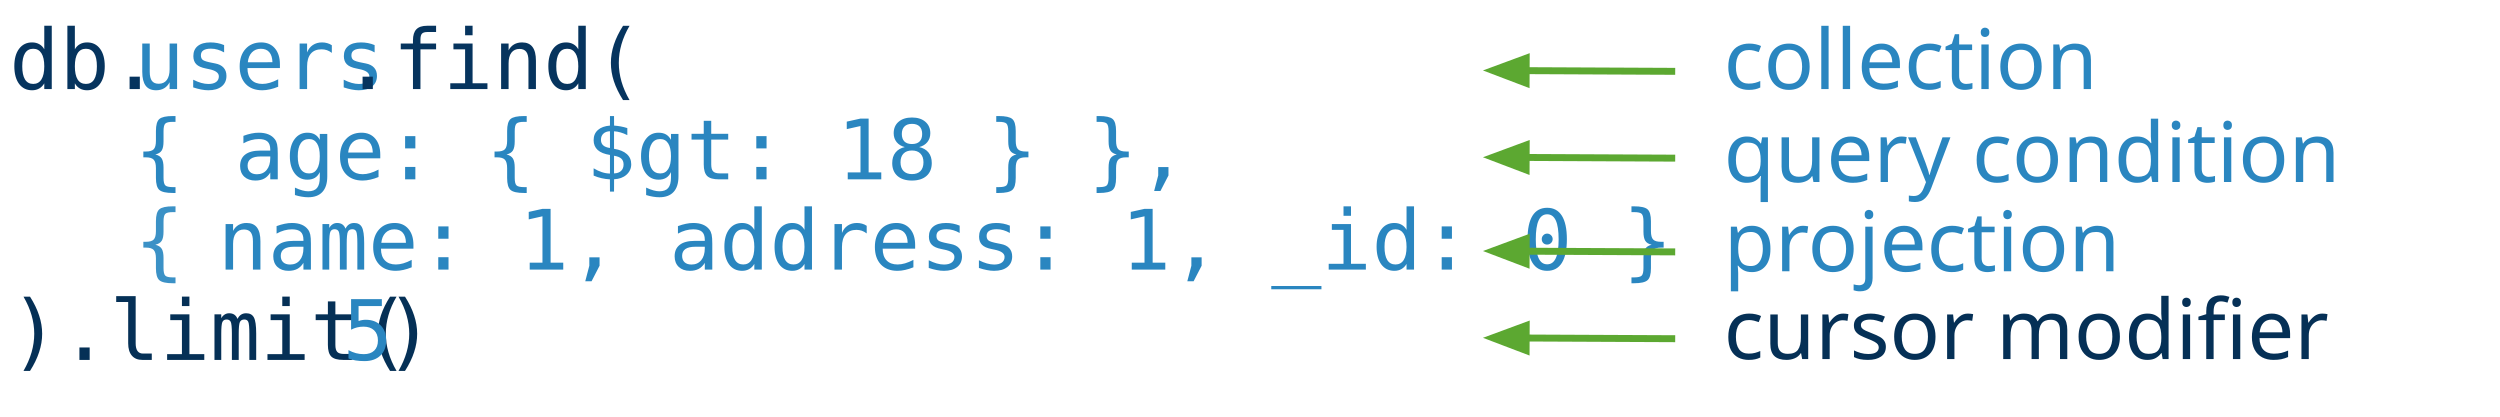
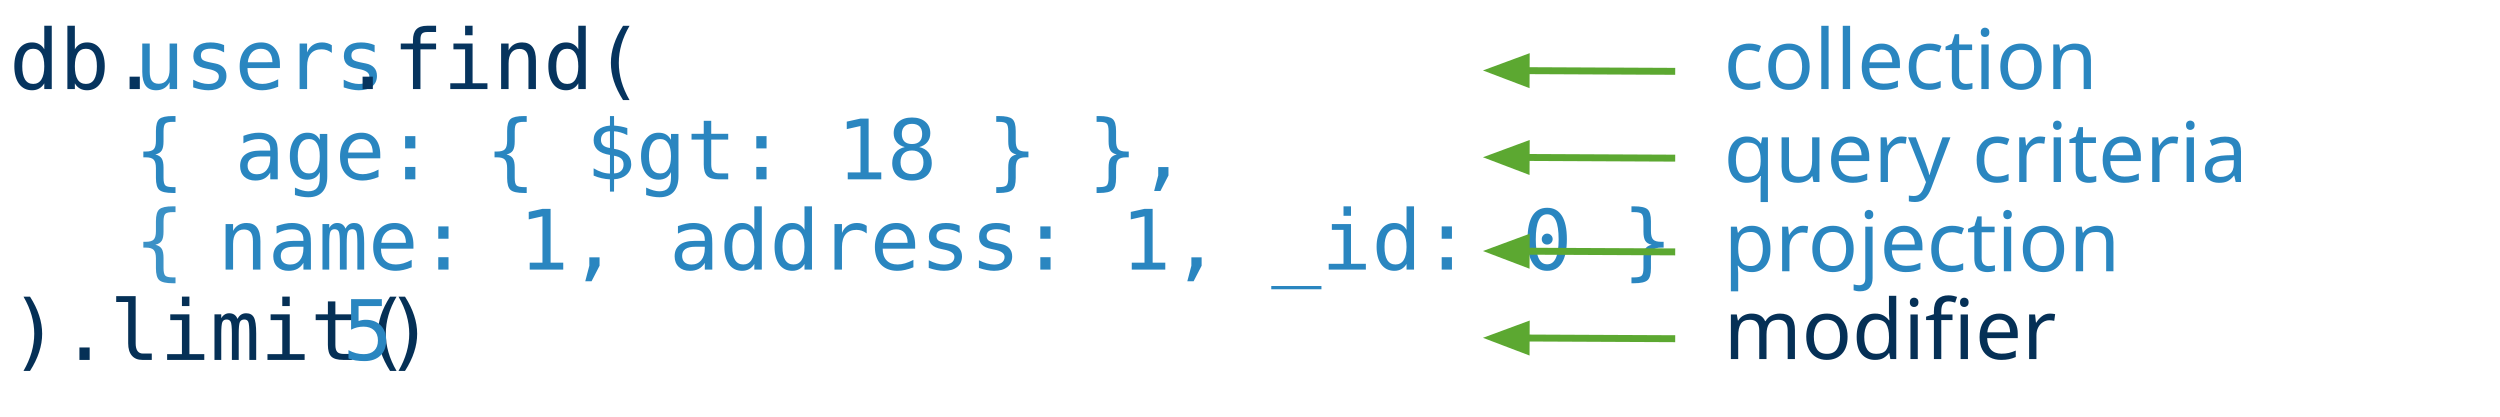
<svg xmlns="http://www.w3.org/2000/svg" version="1.1" x="0px" y="0px" width="720" height="120" viewBox="0, 0, 720, 120">
  <g id="Layer 1">
    <text transform="matrix(1, 0, 0, 1, 209.537, 62.295)">
      <tspan x="-206.846" y="-36.639" font-family="Inconsolata" font-size="24" fill="#06345E">db.</tspan>
      <tspan x="-170.846" y="-36.639" font-family="Inconsolata" font-size="24" fill="#2A86C0">users</tspan>
      <tspan x="-110.846" y="-36.639" font-family="Inconsolata" font-size="24" fill="#06345E">.find(</tspan>
      <tspan x="-206.846" y="-10.639" font-family="Inconsolata" font-size="24" fill="#D33907">   </tspan>
      <tspan x="-170.846" y="-10.639" font-family="Inconsolata" font-size="24" fill="#2A86C0">{ age: { $gt: 18 } }, </tspan>
      <tspan x="-206.846" y="15.361" font-family="Inconsolata" font-size="24" fill="#D33907">   </tspan>
      <tspan x="-170.846" y="15.361" font-family="Inconsolata" font-size="24" fill="#3B91C6">{</tspan>
      <tspan x="-158.846" y="15.361" font-family="Inconsolata" font-size="24" fill="#D33907"> </tspan>
      <tspan x="-146.846" y="15.361" font-family="Inconsolata" font-size="24" fill="#2A86C0">name: 1, address: 1, _id: 0 }</tspan>
      <tspan x="-206.846" y="41.361" font-family="Inconsolata" font-size="24" fill="#053056">).limit(</tspan>
      <tspan x="-110.846" y="41.361" font-family="Inconsolata" font-size="24" fill="#2A86C0">5</tspan>
      <tspan x="-98.846" y="41.361" font-family="Inconsolata" font-size="24" fill="#053056">)</tspan>
    </text>
    <g>
      <g>
        <path d="M482.459,20.547 L439.532,20.348" fill-opacity="0" stroke="#5CA831" stroke-width="2" />
        <path d="M439.549,16.748 L429.932,20.303 L439.516,23.948 z" fill="#5CA831" fill-opacity="1" stroke="#5CA831" stroke-width="2" stroke-opacity="1" />
      </g>
      <text transform="matrix(1, 0, 0, 1, 546.4, 18.156)">
        <tspan x="-49.957" y="7.5" font-family="GillSans" font-size="24" fill="#2A86C0">collection</tspan>
      </text>
    </g>
    <g>
      <g>
        <path d="M482.459,45.547 L439.532,45.348" fill-opacity="0" stroke="#5CA831" stroke-width="2" />
        <path d="M439.549,41.748 L429.932,45.303 L439.516,48.948 z" fill="#5CA831" fill-opacity="1" stroke="#5CA831" stroke-width="2" stroke-opacity="1" />
      </g>
      <text transform="matrix(1, 0, 0, 1, 576.174, 46.006)">
-         <tspan x="-79.73" y="6.414" font-family="GillSans" font-size="24" fill="#2A86C0">query condition</tspan>
+         <tspan x="-79.73" y="6.414" font-family="GillSans" font-size="24" fill="#2A86C0">query criteria</tspan>
      </text>
    </g>
    <g>
      <path d="M482.459,72.547 L439.532,72.348" fill-opacity="0" stroke="#5CA831" stroke-width="2" />
      <path d="M439.549,68.748 L429.932,72.303 L439.516,75.948 z" fill="#5CA831" fill-opacity="1" stroke="#5CA831" stroke-width="2" stroke-opacity="1" />
    </g>
    <text transform="matrix(1, 0, 0, 1, 576.174, 70.633)">
      <tspan x="-79.73" y="7.5" font-family="GillSans" font-size="24" fill="#2A86C0">projection</tspan>
    </text>
    <g>
      <path d="M482.459,97.547 L439.532,97.348" fill-opacity="0" stroke="#5CA831" stroke-width="2" />
      <path d="M439.549,93.748 L429.932,97.303 L439.516,100.948 z" fill="#5CA831" fill-opacity="1" stroke="#5CA831" stroke-width="2" stroke-opacity="1" />
    </g>
    <text transform="matrix(1, 0, 0, 1, 576.174, 95.92)">
-       <tspan x="-79.73" y="7.5" font-family="GillSans" font-size="24" fill="#053056">cursor modifier</tspan>
+       <tspan x="-79.73" y="7.5" font-family="GillSans" font-size="24" fill="#053056">modifier</tspan>
    </text>
  </g>
  <defs />
</svg>
